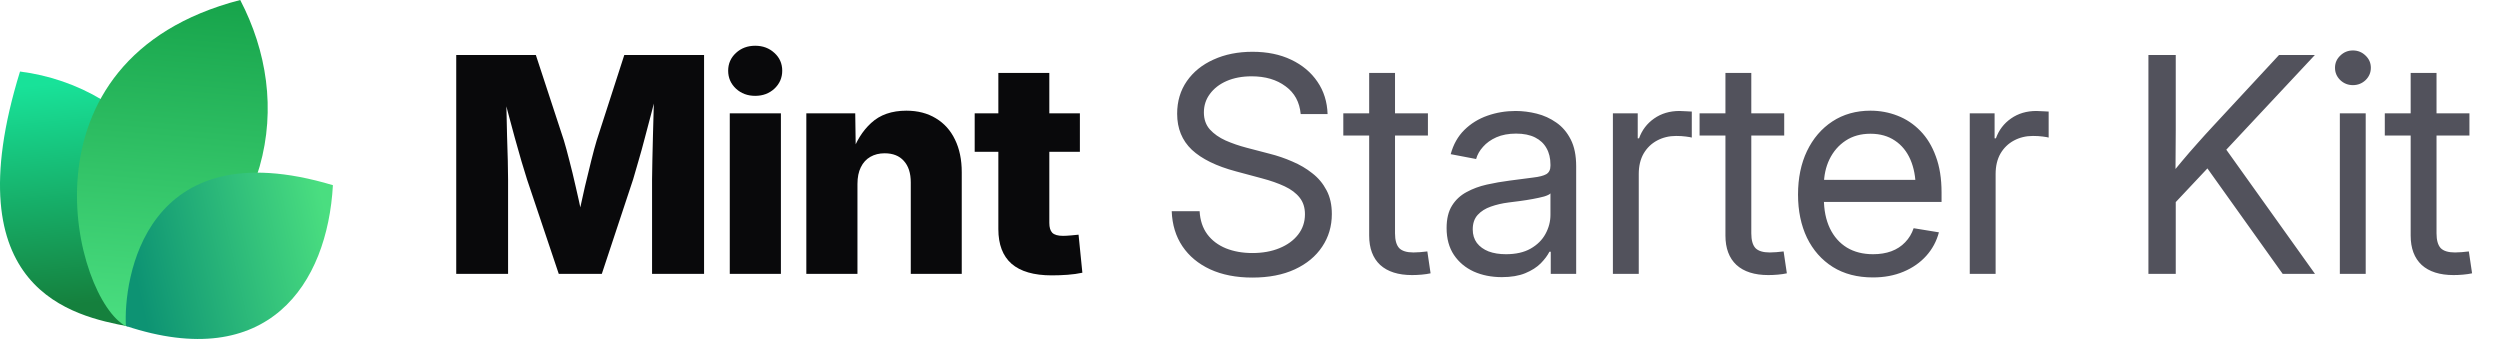
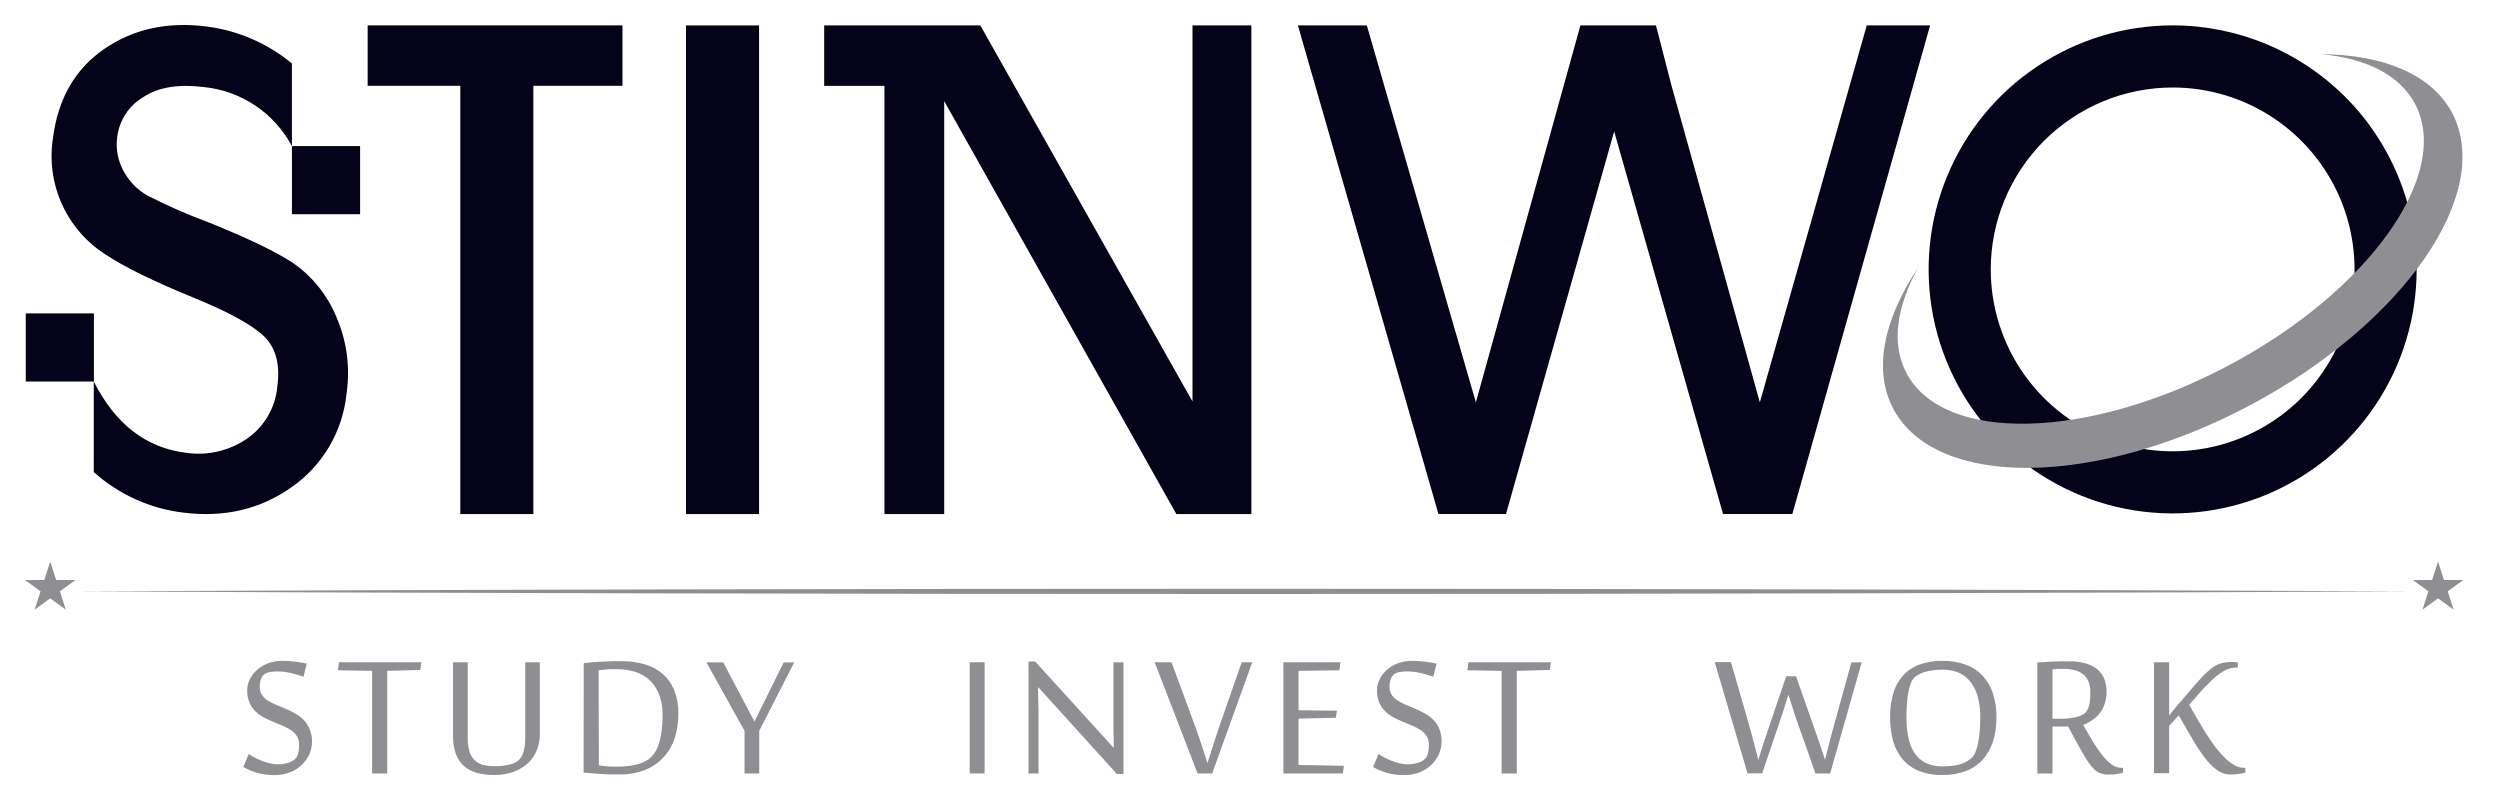
- <svg xmlns="http://www.w3.org/2000/svg" width="177" height="24" viewBox="0 0 177 24" fill="none">
-   <path d="M9.061 23.108C5.268 22.377 -3.391 20.627 1.417 5.064C9.634 6.099 16.973 14.064 9.061 23.108Z" fill="url(#paint0_linear_17557_2020)" />
-   <path d="M8.919 23.094C5.276 21.222 0.784 4.209 17.007 0C20.757 7.193 19.621 16.545 8.919 23.094Z" fill="url(#paint1_linear_17557_2020)" />
-   <path d="M8.914 23.079C8.735 19.882 10.159 9.085 23.57 13.111C23.181 20.123 18.984 26.418 8.914 23.079Z" fill="url(#paint2_linear_17557_2020)" />
-   <path d="M32.301 19.392V3.894H37.938L39.925 9.948C40.036 10.315 40.164 10.787 40.31 11.362C40.462 11.938 40.611 12.552 40.757 13.204C40.91 13.855 41.048 14.483 41.173 15.086C41.305 15.682 41.412 16.192 41.495 16.615H40.695C40.771 16.192 40.871 15.682 40.996 15.086C41.128 14.49 41.267 13.866 41.412 13.214C41.565 12.562 41.714 11.948 41.86 11.373C42.005 10.79 42.133 10.315 42.244 9.948L44.2 3.894H49.848V19.392H46.166V12.704C46.166 12.357 46.173 11.917 46.187 11.383C46.2 10.849 46.214 10.27 46.228 9.646C46.249 9.022 46.266 8.391 46.28 7.753C46.301 7.115 46.311 6.519 46.311 5.964H46.623C46.485 6.561 46.332 7.181 46.166 7.826C45.999 8.471 45.833 9.102 45.666 9.719C45.507 10.336 45.351 10.901 45.198 11.414C45.053 11.928 44.928 12.357 44.824 12.704L42.608 19.392H39.561L37.314 12.704C37.203 12.357 37.072 11.928 36.919 11.414C36.773 10.901 36.614 10.34 36.441 9.729C36.274 9.112 36.104 8.481 35.931 7.836C35.764 7.192 35.608 6.567 35.463 5.964H35.827C35.834 6.512 35.844 7.105 35.858 7.743C35.872 8.374 35.886 9.005 35.9 9.636C35.92 10.26 35.938 10.839 35.952 11.373C35.965 11.907 35.972 12.351 35.972 12.704V19.392H32.301ZM51.668 19.392V8.024H55.288V19.392H51.668ZM53.468 6.786C52.927 6.786 52.473 6.616 52.105 6.276C51.738 5.93 51.554 5.507 51.554 5.007C51.554 4.508 51.738 4.088 52.105 3.749C52.473 3.409 52.927 3.239 53.468 3.239C54.009 3.239 54.463 3.409 54.83 3.749C55.198 4.082 55.382 4.501 55.382 5.007C55.382 5.507 55.198 5.93 54.83 6.276C54.463 6.616 54.009 6.786 53.468 6.786ZM60.708 13.027V19.392H57.088V8.024H60.551L60.593 10.967H60.281C60.593 10.024 61.061 9.268 61.685 8.7C62.309 8.124 63.138 7.836 64.171 7.836C64.975 7.836 65.672 8.017 66.262 8.377C66.851 8.731 67.302 9.234 67.614 9.885C67.933 10.537 68.092 11.307 68.092 12.194V19.392H64.483V12.912C64.483 12.26 64.32 11.754 63.994 11.394C63.675 11.033 63.221 10.853 62.632 10.853C62.25 10.853 61.914 10.936 61.623 11.102C61.332 11.269 61.106 11.515 60.947 11.841C60.787 12.16 60.708 12.555 60.708 13.027ZM76.456 8.024V10.749H69.008V8.024H76.456ZM70.683 5.163H74.292V15.783C74.292 16.102 74.361 16.334 74.5 16.48C74.646 16.625 74.899 16.698 75.259 16.698C75.405 16.698 75.596 16.688 75.831 16.667C76.074 16.646 76.251 16.629 76.362 16.615L76.632 19.309C76.313 19.378 75.963 19.427 75.582 19.455C75.207 19.482 74.836 19.496 74.469 19.496C73.2 19.496 72.25 19.222 71.619 18.674C70.995 18.127 70.683 17.308 70.683 16.22V5.163Z" fill="#09090B" />
-   <path d="M88.667 19.652C87.523 19.652 86.528 19.458 85.682 19.07C84.843 18.681 84.188 18.137 83.716 17.437C83.245 16.736 82.992 15.908 82.957 14.951H84.933C84.968 15.596 85.148 16.14 85.474 16.584C85.8 17.021 86.24 17.354 86.795 17.582C87.35 17.804 87.974 17.915 88.667 17.915C89.388 17.915 90.026 17.801 90.581 17.572C91.143 17.343 91.583 17.024 91.902 16.615C92.228 16.199 92.391 15.717 92.391 15.169C92.391 14.698 92.266 14.306 92.017 13.994C91.767 13.675 91.413 13.408 90.956 13.193C90.498 12.978 89.954 12.787 89.323 12.621L87.502 12.132C86.123 11.765 85.082 11.255 84.382 10.603C83.689 9.944 83.342 9.095 83.342 8.055C83.342 7.174 83.571 6.404 84.028 5.746C84.486 5.087 85.117 4.577 85.921 4.217C86.726 3.849 87.645 3.666 88.678 3.666C89.718 3.666 90.63 3.853 91.413 4.227C92.204 4.602 92.824 5.122 93.275 5.787C93.726 6.446 93.965 7.209 93.993 8.076H92.089C92.013 7.23 91.656 6.574 91.018 6.11C90.387 5.638 89.586 5.403 88.615 5.403C87.95 5.403 87.36 5.513 86.847 5.735C86.341 5.957 85.946 6.262 85.661 6.651C85.377 7.032 85.235 7.469 85.235 7.961C85.235 8.447 85.377 8.849 85.661 9.168C85.946 9.48 86.317 9.74 86.774 9.948C87.232 10.149 87.724 10.319 88.251 10.457L89.884 10.884C90.439 11.023 90.977 11.206 91.496 11.435C92.023 11.657 92.495 11.934 92.911 12.267C93.334 12.593 93.67 12.995 93.92 13.474C94.17 13.945 94.294 14.504 94.294 15.149C94.294 16.015 94.066 16.788 93.608 17.468C93.157 18.148 92.512 18.681 91.673 19.07C90.834 19.458 89.832 19.652 88.667 19.652ZM101.097 8.024V9.594H95.106V8.024H101.097ZM96.937 5.163H98.767V16.521C98.767 17 98.865 17.347 99.059 17.562C99.26 17.77 99.6 17.874 100.078 17.874C100.21 17.874 100.366 17.867 100.546 17.853C100.733 17.832 100.903 17.815 101.056 17.801L101.285 19.351C101.097 19.392 100.886 19.423 100.65 19.444C100.414 19.465 100.189 19.475 99.974 19.475C98.996 19.475 98.244 19.236 97.717 18.758C97.197 18.272 96.937 17.579 96.937 16.677V5.163ZM106.33 19.621C105.595 19.621 104.932 19.489 104.343 19.226C103.754 18.955 103.285 18.564 102.939 18.05C102.592 17.53 102.419 16.896 102.419 16.147C102.419 15.495 102.547 14.965 102.804 14.556C103.06 14.146 103.403 13.828 103.833 13.599C104.263 13.363 104.742 13.186 105.269 13.068C105.796 12.95 106.333 12.857 106.881 12.787C107.574 12.69 108.132 12.617 108.555 12.569C108.978 12.52 109.287 12.441 109.481 12.33C109.675 12.212 109.772 12.014 109.772 11.737V11.654C109.772 11.203 109.679 10.815 109.492 10.489C109.311 10.163 109.041 9.91 108.68 9.729C108.32 9.549 107.872 9.459 107.338 9.459C106.805 9.459 106.34 9.546 105.945 9.719C105.556 9.892 105.241 10.118 104.998 10.395C104.755 10.665 104.593 10.953 104.509 11.258L102.71 10.915C102.897 10.222 103.22 9.65 103.677 9.199C104.135 8.748 104.679 8.412 105.31 8.19C105.941 7.968 106.607 7.857 107.307 7.857C107.8 7.857 108.295 7.92 108.795 8.044C109.301 8.169 109.765 8.381 110.188 8.679C110.611 8.97 110.951 9.369 111.208 9.875C111.464 10.374 111.593 11.005 111.593 11.768V19.392H109.793V17.822H109.7C109.568 18.085 109.363 18.359 109.086 18.643C108.809 18.921 108.444 19.153 107.994 19.34C107.543 19.527 106.988 19.621 106.33 19.621ZM106.621 17.998C107.321 17.998 107.904 17.867 108.368 17.603C108.84 17.333 109.19 16.986 109.419 16.563C109.654 16.133 109.772 15.682 109.772 15.211V13.692C109.703 13.769 109.554 13.841 109.325 13.911C109.096 13.973 108.829 14.032 108.524 14.088C108.226 14.143 107.921 14.192 107.609 14.233C107.304 14.275 107.033 14.309 106.798 14.337C106.354 14.393 105.938 14.49 105.549 14.628C105.168 14.76 104.86 14.954 104.624 15.211C104.388 15.467 104.27 15.811 104.27 16.241C104.27 16.615 104.367 16.934 104.561 17.198C104.762 17.461 105.04 17.662 105.393 17.801C105.747 17.933 106.156 17.998 106.621 17.998ZM114.193 19.392V8.024H115.951V9.792H116.045C116.253 9.209 116.61 8.741 117.116 8.388C117.622 8.034 118.219 7.857 118.905 7.857C119.058 7.857 119.217 7.864 119.384 7.878C119.55 7.885 119.682 7.892 119.779 7.899V9.74C119.716 9.719 119.578 9.695 119.363 9.667C119.155 9.639 118.922 9.625 118.666 9.625C118.174 9.625 117.726 9.733 117.324 9.948C116.922 10.163 116.603 10.471 116.367 10.874C116.138 11.276 116.024 11.758 116.024 12.319V19.392H114.193ZM126.322 8.024V9.594H120.33V8.024H126.322ZM122.161 5.163H123.992V16.521C123.992 17 124.089 17.347 124.283 17.562C124.484 17.77 124.824 17.874 125.302 17.874C125.434 17.874 125.59 17.867 125.77 17.853C125.958 17.832 126.127 17.815 126.28 17.801L126.509 19.351C126.322 19.392 126.11 19.423 125.874 19.444C125.639 19.465 125.413 19.475 125.198 19.475C124.221 19.475 123.468 19.236 122.941 18.758C122.421 18.272 122.161 17.579 122.161 16.677V5.163ZM132.604 19.642C131.502 19.642 130.555 19.396 129.765 18.903C128.974 18.404 128.364 17.714 127.934 16.834C127.511 15.946 127.3 14.927 127.3 13.775C127.3 12.611 127.511 11.584 127.934 10.697C128.364 9.802 128.964 9.102 129.734 8.596C130.51 8.089 131.408 7.836 132.428 7.836C133.1 7.836 133.738 7.954 134.341 8.19C134.952 8.426 135.489 8.783 135.954 9.261C136.425 9.74 136.793 10.343 137.056 11.071C137.327 11.792 137.462 12.645 137.462 13.63V14.296H128.433V12.735H136.463L135.631 13.297C135.631 12.541 135.506 11.876 135.257 11.3C135.007 10.725 134.643 10.277 134.165 9.958C133.686 9.632 133.107 9.469 132.428 9.469C131.748 9.469 131.162 9.632 130.67 9.958C130.177 10.284 129.796 10.725 129.526 11.279C129.262 11.827 129.13 12.441 129.13 13.12V14.046C129.13 14.864 129.273 15.572 129.557 16.168C129.841 16.757 130.243 17.211 130.763 17.53C131.283 17.842 131.901 17.998 132.615 17.998C133.093 17.998 133.523 17.929 133.905 17.79C134.293 17.645 134.619 17.433 134.882 17.156C135.153 16.879 135.354 16.546 135.486 16.157L137.275 16.449C137.108 17.08 136.81 17.634 136.38 18.113C135.95 18.591 135.413 18.966 134.768 19.236C134.123 19.507 133.402 19.642 132.604 19.642ZM139.459 19.392V8.024H141.217V9.792H141.311C141.519 9.209 141.876 8.741 142.382 8.388C142.888 8.034 143.485 7.857 144.171 7.857C144.324 7.857 144.483 7.864 144.649 7.878C144.816 7.885 144.948 7.892 145.045 7.899V9.74C144.982 9.719 144.844 9.695 144.629 9.667C144.421 9.639 144.188 9.625 143.932 9.625C143.439 9.625 142.992 9.733 142.59 9.948C142.188 10.163 141.869 10.471 141.633 10.874C141.404 11.276 141.29 11.758 141.29 12.319V19.392H139.459ZM153.429 14.961V12.715C153.783 12.257 154.136 11.82 154.49 11.404C154.844 10.981 155.204 10.565 155.572 10.156C155.939 9.74 156.314 9.327 156.695 8.918L161.355 3.894H163.893L157.277 10.967H157.184L153.429 14.961ZM152.108 19.392V3.894H154.043V9.241L154.022 12.559L154.043 13.505V19.392H152.108ZM161.615 19.392L155.967 11.477L157.173 9.969L163.903 19.392H161.615ZM165.661 19.392V8.024H167.492V19.392H165.661ZM166.587 6.027C166.24 6.027 165.942 5.909 165.692 5.673C165.443 5.43 165.318 5.139 165.318 4.799C165.318 4.459 165.443 4.172 165.692 3.936C165.942 3.693 166.24 3.572 166.587 3.572C166.934 3.572 167.232 3.693 167.482 3.936C167.731 4.172 167.856 4.459 167.856 4.799C167.856 5.139 167.731 5.43 167.482 5.673C167.232 5.909 166.934 6.027 166.587 6.027ZM174.836 8.024V9.594H168.844V8.024H174.836ZM170.675 5.163H172.506V16.521C172.506 17 172.603 17.347 172.797 17.562C172.998 17.77 173.338 17.874 173.816 17.874C173.948 17.874 174.104 17.867 174.284 17.853C174.472 17.832 174.641 17.815 174.794 17.801L175.023 19.351C174.836 19.392 174.624 19.423 174.388 19.444C174.153 19.465 173.927 19.475 173.712 19.475C172.735 19.475 171.982 19.236 171.455 18.758C170.935 18.272 170.675 17.579 170.675 16.677V5.163Z" fill="#52525C" />
-   <defs>
-     <linearGradient id="paint0_linear_17557_2020" x1="3.776" y1="5.916" x2="5.232" y2="21.559" gradientUnits="userSpaceOnUse">
-       <stop stop-color="#18E299" />
-       <stop offset="1" stop-color="#15803D" />
-     </linearGradient>
-     <linearGradient id="paint1_linear_17557_2020" x1="12.171" y1="-0.718" x2="10.19" y2="22.983" gradientUnits="userSpaceOnUse">
-       <stop stop-color="#16A34A" />
-       <stop offset="1" stop-color="#4ADE80" />
-     </linearGradient>
-     <linearGradient id="paint2_linear_17557_2020" x1="23.133" y1="15.353" x2="9.338" y2="18.52" gradientUnits="userSpaceOnUse">
-       <stop stop-color="#4ADE80" />
-       <stop offset="1" stop-color="#0D9373" />
-     </linearGradient>
-   </defs>
+ <svg xmlns="http://www.w3.org/2000/svg" width="100" height="32" viewBox="0 0 100 32" fill="none">
+   <path d="M12.482 29.653C12.482 29.822 12.449 29.99 12.384 30.146C12.315 30.308 12.215 30.454 12.089 30.577C11.953 30.71 11.793 30.815 11.617 30.887C11.413 30.968 11.195 31.007 10.976 31.004C10.748 31.006 10.52 30.977 10.3 30.917C10.102 30.861 9.912 30.782 9.733 30.681L9.95 30.161C10.024 30.211 10.1 30.256 10.179 30.297C10.272 30.346 10.368 30.39 10.466 30.429C10.569 30.471 10.674 30.505 10.781 30.531C10.884 30.559 10.989 30.573 11.095 30.573C11.216 30.575 11.337 30.562 11.454 30.533C11.54 30.514 11.623 30.482 11.7 30.439C11.735 30.417 11.769 30.393 11.8 30.365C11.835 30.331 11.864 30.292 11.885 30.248C11.913 30.188 11.932 30.124 11.944 30.059C11.958 29.97 11.965 29.881 11.964 29.791C11.969 29.67 11.938 29.55 11.876 29.447C11.815 29.35 11.734 29.268 11.639 29.205C11.534 29.135 11.422 29.076 11.305 29.029L10.927 28.872C10.797 28.82 10.67 28.759 10.549 28.695C10.426 28.631 10.313 28.549 10.215 28.451C10.113 28.351 10.033 28.233 9.977 28.102C9.914 27.943 9.883 27.773 9.888 27.603C9.889 27.461 9.922 27.321 9.984 27.193C10.05 27.049 10.143 26.921 10.26 26.815C10.389 26.697 10.539 26.604 10.702 26.541C10.892 26.467 11.095 26.431 11.299 26.435C11.468 26.434 11.636 26.444 11.804 26.465C11.96 26.484 12.117 26.511 12.272 26.543L12.138 27.068C11.968 27.009 11.796 26.96 11.62 26.919C11.456 26.879 11.287 26.858 11.118 26.857C11.01 26.855 10.903 26.863 10.797 26.881C10.721 26.892 10.648 26.919 10.583 26.96C10.525 27.008 10.479 27.068 10.449 27.136C10.405 27.247 10.386 27.366 10.392 27.486C10.389 27.597 10.42 27.707 10.481 27.801C10.544 27.89 10.625 27.966 10.717 28.024C10.823 28.092 10.935 28.149 11.052 28.196L11.43 28.353C11.559 28.409 11.685 28.472 11.807 28.542C11.93 28.608 12.043 28.692 12.142 28.791C12.243 28.894 12.323 29.015 12.378 29.148C12.447 29.308 12.483 29.479 12.482 29.653Z" fill="#8E8E93" />
+   <path d="M14.884 30.938V26.834L13.516 26.811L13.559 26.49H16.854L16.813 26.798L15.49 26.834V30.938H14.884Z" fill="#8E8E93" />
+   <path d="M21.476 30C21.398 30.196 21.279 30.373 21.126 30.518C20.959 30.673 20.763 30.792 20.55 30.87C20.295 30.961 20.026 31.005 19.756 31C19.529 31.003 19.302 30.974 19.082 30.917C18.893 30.867 18.717 30.776 18.568 30.651C18.419 30.518 18.305 30.352 18.237 30.165C18.154 29.93 18.115 29.681 18.122 29.432V26.49H18.709V29.513C18.704 29.699 18.728 29.886 18.779 30.065C18.819 30.195 18.891 30.314 18.989 30.409C19.084 30.5 19.201 30.565 19.329 30.598C19.485 30.634 19.644 30.651 19.803 30.649C20.001 30.651 20.197 30.629 20.389 30.582C20.536 30.551 20.671 30.48 20.78 30.377C20.866 30.275 20.926 30.154 20.954 30.023C20.994 29.852 21.013 29.677 21.011 29.502V26.49H21.593V29.369C21.594 29.585 21.554 29.799 21.476 30Z" fill="#8E8E93" />
+   <path d="M23.35 26.526L23.681 26.492C23.805 26.482 23.934 26.473 24.07 26.467L24.48 26.448H24.884C25.196 26.445 25.507 26.488 25.806 26.577C26.068 26.654 26.311 26.787 26.517 26.966C26.719 27.145 26.876 27.37 26.974 27.622C27.086 27.917 27.141 28.23 27.134 28.546C27.138 28.88 27.088 29.212 26.987 29.53C26.894 29.814 26.741 30.076 26.537 30.295C26.333 30.515 26.082 30.687 25.802 30.798C25.477 30.923 25.131 30.984 24.782 30.977C24.525 30.977 24.268 30.977 24.013 30.957C23.758 30.936 23.535 30.924 23.344 30.904L23.35 26.526ZM23.954 30.613C24.043 30.628 24.143 30.639 24.257 30.651C24.37 30.662 24.495 30.666 24.635 30.666C24.888 30.67 25.142 30.647 25.39 30.598C25.586 30.561 25.773 30.485 25.938 30.375C26.015 30.316 26.084 30.248 26.144 30.172C26.221 30.07 26.282 29.957 26.324 29.836C26.383 29.671 26.425 29.501 26.452 29.328C26.488 29.09 26.505 28.85 26.501 28.61C26.511 28.312 26.459 28.016 26.35 27.739C26.26 27.522 26.122 27.328 25.946 27.172C25.778 27.026 25.579 26.92 25.364 26.86C25.142 26.798 24.913 26.767 24.682 26.768H24.429L24.24 26.779L24.094 26.794L23.945 26.811L23.954 30.613Z" fill="#8E8E93" />
+   <path d="M30.369 30.938H29.782V29.237L28.257 26.496H28.931L30.178 28.863L31.346 26.496H31.767L30.369 29.237V30.938Z" fill="#8E8E93" />
+   <path d="M38.788 30.938V26.49H39.385V30.938H38.788Z" fill="#8E8E93" />
+   <path d="M44.676 30.96L41.535 27.493H41.522C41.522 27.822 41.534 28.119 41.539 28.389C41.539 28.504 41.539 28.619 41.539 28.735C41.539 28.85 41.539 28.954 41.539 29.048C41.539 29.143 41.539 29.228 41.539 29.296C41.539 29.364 41.539 29.415 41.539 29.439V30.938H41.141V26.46H41.405L44.551 29.917C44.551 29.613 44.542 29.332 44.538 29.071C44.538 28.961 44.538 28.85 44.538 28.736C44.538 28.623 44.538 28.517 44.538 28.417C44.538 28.317 44.538 28.228 44.538 28.149V26.494H44.938V30.96H44.676Z" fill="#8E8E93" />
+   <path d="M49.669 26.49H50.09L48.488 30.938H47.903L46.187 26.49H46.86L47.749 28.897C47.816 29.077 47.882 29.262 47.948 29.453C48.012 29.642 48.071 29.819 48.124 29.98C48.177 30.14 48.243 30.346 48.297 30.528L48.486 29.94C48.539 29.772 48.596 29.592 48.658 29.404C48.721 29.215 48.779 29.041 48.834 28.884L49.669 26.49Z" fill="#8E8E93" />
+   <path d="M53.713 30.938H51.336V26.49H53.618L53.575 26.811L51.941 26.834V28.41L53.478 28.428L53.435 28.71L51.941 28.744V30.598L53.756 30.632L53.713 30.938Z" fill="#8E8E93" />
+   <path d="M57.663 29.653C57.664 29.822 57.63 29.99 57.565 30.146C57.497 30.308 57.397 30.455 57.27 30.577C57.135 30.71 56.974 30.815 56.798 30.887C56.594 30.968 56.377 31.007 56.158 31.004C55.929 31.006 55.702 30.977 55.481 30.917C55.287 30.86 55.1 30.781 54.924 30.681L55.141 30.161C55.215 30.211 55.292 30.257 55.372 30.297C55.464 30.346 55.559 30.391 55.657 30.429C55.759 30.471 55.865 30.505 55.972 30.531C56.075 30.559 56.18 30.573 56.286 30.573C56.407 30.575 56.528 30.562 56.645 30.533C56.731 30.514 56.814 30.482 56.891 30.439C56.926 30.418 56.96 30.393 56.991 30.365C57.026 30.331 57.055 30.292 57.076 30.248C57.104 30.188 57.123 30.124 57.134 30.059C57.149 29.97 57.156 29.881 57.155 29.791C57.16 29.67 57.129 29.55 57.066 29.447C57.006 29.35 56.925 29.268 56.83 29.205C56.725 29.135 56.613 29.076 56.496 29.029L56.118 28.872C55.988 28.82 55.861 28.759 55.74 28.695C55.617 28.631 55.504 28.549 55.406 28.451C55.304 28.351 55.223 28.233 55.168 28.102C55.105 27.943 55.074 27.773 55.079 27.603C55.08 27.461 55.113 27.321 55.175 27.193C55.24 27.049 55.334 26.921 55.451 26.815C55.58 26.697 55.73 26.604 55.893 26.541C56.083 26.467 56.286 26.431 56.49 26.435C56.659 26.434 56.827 26.444 56.995 26.465C57.151 26.484 57.308 26.511 57.463 26.543L57.329 27.068C57.159 27.009 56.986 26.96 56.811 26.919C56.647 26.879 56.478 26.858 56.309 26.857C56.201 26.855 56.094 26.863 55.988 26.881C55.912 26.892 55.839 26.919 55.774 26.96C55.716 27.008 55.67 27.068 55.64 27.136C55.596 27.247 55.576 27.366 55.583 27.486C55.58 27.597 55.611 27.707 55.672 27.801C55.736 27.89 55.816 27.966 55.908 28.024C56.014 28.092 56.126 28.149 56.243 28.196L56.62 28.353C56.75 28.409 56.876 28.472 56.998 28.542C57.121 28.608 57.234 28.692 57.333 28.791C57.434 28.894 57.514 29.015 57.569 29.148C57.635 29.308 57.667 29.48 57.663 29.653Z" fill="#8E8E93" />
+   <path d="M60.065 30.938V26.834L58.697 26.811L58.74 26.49H62.037L61.994 26.798L60.671 26.834V30.938H60.065Z" fill="#8E8E93" />
+   <path d="M71.811 28.646C71.788 28.582 71.762 28.5 71.734 28.404C71.705 28.308 71.673 28.215 71.643 28.119C71.613 28.022 71.571 27.901 71.534 27.784C71.496 27.901 71.462 28.013 71.43 28.124C71.397 28.236 71.369 28.313 71.339 28.415C71.309 28.517 71.278 28.604 71.256 28.667L70.487 30.934H69.901L68.588 26.486H69.238L69.994 29.107C70.016 29.199 70.048 29.317 70.088 29.46C70.128 29.604 70.165 29.745 70.201 29.883C70.237 30.021 70.288 30.216 70.332 30.392C70.388 30.216 70.441 30.046 70.494 29.883C70.513 29.814 70.536 29.744 70.56 29.67L70.632 29.458C70.655 29.388 70.678 29.324 70.698 29.269C70.719 29.215 70.736 29.156 70.749 29.109L71.448 27.051H71.84L72.565 29.109C72.58 29.156 72.597 29.209 72.62 29.269C72.643 29.33 72.663 29.396 72.688 29.458C72.713 29.521 72.733 29.598 72.758 29.67C72.782 29.742 72.807 29.814 72.832 29.883C72.882 30.046 72.939 30.216 73 30.392C73.047 30.216 73.09 30.046 73.13 29.883C73.147 29.814 73.166 29.744 73.185 29.67C73.204 29.596 73.221 29.526 73.238 29.458C73.255 29.39 73.274 29.324 73.289 29.269C73.304 29.215 73.319 29.156 73.334 29.109L74.056 26.494H74.468L73.206 30.938H72.618L71.811 28.646Z" fill="#8E8E93" />
+   <path d="M79.858 28.697C79.862 29.021 79.816 29.343 79.722 29.653C79.64 29.921 79.501 30.168 79.316 30.378C79.13 30.583 78.898 30.741 78.639 30.839C78.337 30.951 78.017 31.006 77.695 31C77.372 31.009 77.05 30.952 76.75 30.834C76.499 30.734 76.276 30.574 76.102 30.367C75.926 30.155 75.797 29.907 75.724 29.642C75.641 29.334 75.601 29.016 75.605 28.697C75.6 28.378 75.641 28.06 75.726 27.752C75.797 27.49 75.926 27.247 76.104 27.042C76.281 26.841 76.504 26.687 76.754 26.592C77.056 26.48 77.376 26.427 77.698 26.435C78.02 26.428 78.341 26.481 78.643 26.592C78.9 26.687 79.13 26.841 79.316 27.042C79.504 27.249 79.644 27.495 79.724 27.763C79.817 28.066 79.863 28.381 79.858 28.697ZM79.212 28.697C79.215 28.435 79.185 28.175 79.125 27.92C79.075 27.703 78.982 27.497 78.853 27.316C78.731 27.149 78.57 27.014 78.384 26.924C78.171 26.828 77.938 26.78 77.704 26.787C77.489 26.785 77.275 26.81 77.065 26.86C76.894 26.897 76.734 26.973 76.597 27.081C76.525 27.148 76.469 27.232 76.436 27.325C76.388 27.447 76.353 27.574 76.33 27.703C76.304 27.858 76.286 28.015 76.276 28.172C76.262 28.34 76.257 28.517 76.257 28.699C76.255 28.96 76.279 29.222 76.329 29.479C76.369 29.698 76.45 29.909 76.567 30.099C76.676 30.27 76.828 30.411 77.007 30.507C77.221 30.612 77.457 30.662 77.695 30.654C77.921 30.658 78.147 30.634 78.367 30.582C78.549 30.535 78.718 30.446 78.86 30.324C78.933 30.256 78.989 30.172 79.021 30.078C79.068 29.955 79.104 29.829 79.129 29.7C79.158 29.543 79.179 29.384 79.191 29.224C79.204 29.043 79.212 28.871 79.212 28.697Z" fill="#8E8E93" />
+   <path d="M82.724 29.061H82.099V30.938H81.494V26.499C81.683 26.484 81.872 26.473 82.099 26.463C82.326 26.454 82.533 26.452 82.747 26.452C82.974 26.448 83.2 26.475 83.419 26.533C83.592 26.579 83.753 26.661 83.892 26.773C84.015 26.875 84.111 27.004 84.171 27.151C84.234 27.315 84.265 27.488 84.262 27.663C84.264 27.831 84.239 27.997 84.186 28.156C84.14 28.292 84.072 28.42 83.984 28.534C83.9 28.641 83.8 28.734 83.686 28.808C83.573 28.884 83.453 28.947 83.327 28.997L83.705 29.651C83.818 29.841 83.945 30.024 84.083 30.197C84.19 30.34 84.317 30.467 84.46 30.575C84.578 30.665 84.721 30.714 84.869 30.715H84.92V30.904C84.841 30.932 84.759 30.951 84.676 30.96C84.576 30.976 84.476 30.983 84.376 30.983C84.247 30.987 84.119 30.967 83.998 30.924C83.882 30.875 83.78 30.798 83.699 30.701C83.58 30.563 83.475 30.413 83.385 30.254C83.272 30.061 83.133 29.813 82.968 29.509L82.724 29.061ZM82.286 28.753C82.507 28.758 82.728 28.742 82.947 28.706C83.084 28.686 83.216 28.64 83.336 28.57C83.38 28.542 83.418 28.507 83.45 28.466C83.488 28.416 83.518 28.36 83.538 28.3C83.566 28.22 83.585 28.137 83.595 28.052C83.609 27.936 83.615 27.82 83.614 27.703C83.618 27.554 83.593 27.406 83.54 27.267C83.496 27.151 83.422 27.05 83.327 26.972C83.228 26.894 83.113 26.838 82.991 26.807C82.844 26.771 82.692 26.753 82.541 26.755C82.458 26.755 82.386 26.755 82.324 26.755L82.099 26.773V28.746L82.286 28.753Z" fill="#8E8E93" />
+   <path d="M89.443 26.703C89.272 26.705 89.104 26.751 88.956 26.836C88.752 26.956 88.566 27.104 88.404 27.276C88.345 27.334 88.283 27.401 88.215 27.465L88.003 27.694L87.778 27.952L87.565 28.189C87.678 28.389 87.793 28.589 87.911 28.789C88.028 28.992 88.147 29.186 88.264 29.373C88.381 29.56 88.504 29.734 88.627 29.898C88.742 30.05 88.868 30.192 89.005 30.324C89.117 30.435 89.244 30.531 89.382 30.609C89.498 30.675 89.628 30.711 89.76 30.713H89.813V30.902C89.722 30.927 89.629 30.946 89.535 30.96C89.426 30.975 89.316 30.982 89.205 30.981C89.069 30.981 88.936 30.947 88.816 30.883C88.683 30.811 88.562 30.72 88.457 30.613C88.333 30.489 88.22 30.356 88.118 30.214C88.009 30.063 87.899 29.898 87.793 29.723C87.688 29.547 87.58 29.366 87.474 29.179C87.368 28.992 87.261 28.801 87.149 28.612C87.13 28.636 87.1 28.669 87.062 28.708L86.947 28.835L86.838 28.956C86.802 28.993 86.777 29.022 86.764 29.039V30.928H86.159V26.49H86.764V28.619C86.819 28.551 86.883 28.474 86.953 28.385C87.023 28.296 87.108 28.196 87.195 28.1L87.457 27.792C87.546 27.686 87.633 27.586 87.718 27.489C87.803 27.393 87.88 27.3 87.956 27.221C88.032 27.142 88.098 27.07 88.145 27.015C88.237 26.922 88.334 26.834 88.436 26.751C88.515 26.686 88.602 26.631 88.695 26.588C88.779 26.549 88.868 26.522 88.959 26.505C89.064 26.488 89.169 26.48 89.275 26.48C89.322 26.477 89.369 26.477 89.416 26.48C89.449 26.484 89.482 26.492 89.513 26.503V26.692L89.443 26.703Z" fill="#8E8E93" />
+   <path d="M3.018 23.656C32.967 23.518 66.564 23.516 96.513 23.656C66.564 23.796 32.967 23.794 3.018 23.656Z" fill="#8E8E93" />
+   <path d="M2.009 22.466L2.247 23.201H3.02L2.394 23.652L2.632 24.387L2.009 23.934L1.385 24.387L1.623 23.652L1 23.201H1.771L2.009 22.466Z" fill="#8E8E93" />
+   <path d="M97.522 22.466L97.76 23.201H98.531L97.908 23.652L98.146 24.387L97.522 23.934L96.899 24.387L97.137 23.652L96.513 23.201H97.284L97.522 22.466Z" fill="#8E8E93" />
+   <path d="M14.706 1.015V3.432H18.413V20.563H21.334V3.432H24.899V1.015H14.706Z" fill="#040319" />
+   <path d="M27.44 1.017V20.563H30.363V1.017H27.44Z" fill="#040319" />
+   <path d="M74.671 1.015L70.394 16.093L66.863 3.434L66.239 1.017H63.216L59.035 16.093L54.672 1.015H51.916L57.538 20.561H60.24L64.567 5.257L68.922 20.561H71.694L77.205 1.015H74.671Z" fill="#040319" />
+   <path d="M50.055 1.017V20.563H47.054L37.768 4.044V20.563H35.378V3.434H32.967V1.017H39.213L47.7 16.059V1.017H50.055Z" fill="#040319" />
+   <path d="M86.908 3.5C88.347 3.5 89.753 3.927 90.95 4.727C92.146 5.527 93.078 6.663 93.629 7.993C94.179 9.322 94.323 10.785 94.042 12.197C93.761 13.608 93.068 14.904 92.05 15.921C91.032 16.939 89.736 17.632 88.325 17.912C86.913 18.193 85.45 18.049 84.121 17.498C82.791 16.947 81.655 16.015 80.856 14.818C80.056 13.621 79.63 12.215 79.63 10.776C79.631 8.847 80.398 6.997 81.762 5.632C83.127 4.268 84.976 3.501 86.906 3.5H86.908ZM86.908 1.015C84.977 1.015 83.09 1.587 81.484 2.659C79.879 3.731 78.628 5.256 77.889 7.039C77.15 8.823 76.956 10.785 77.332 12.679C77.709 14.572 78.638 16.312 80.003 17.677C81.368 19.042 83.107 19.972 85.001 20.349C86.894 20.726 88.857 20.532 90.641 19.794C92.424 19.055 93.949 17.804 95.021 16.199C96.094 14.594 96.666 12.706 96.666 10.776C96.666 8.187 95.638 5.705 93.808 3.875C91.978 2.044 89.496 1.016 86.908 1.015Z" fill="#040319" />
+   <path d="M92.821 2.166C94.611 2.321 95.977 2.98 96.6 4.153C98.089 6.963 94.743 11.654 89.126 14.628C83.508 17.602 77.748 17.736 76.259 14.927C75.639 13.754 75.862 12.253 76.739 10.687C75.352 12.754 74.908 14.802 75.734 16.355C77.434 19.552 83.803 19.495 89.974 16.225C96.145 12.954 99.776 7.723 98.083 4.511C97.256 2.963 95.312 2.181 92.821 2.166Z" fill="#8E8E93" />
+   <path d="M8.265 1.06C6.689 0.86 5.321 1.161 4.161 1.964C3.001 2.766 2.321 3.949 2.12 5.514C1.978 6.41 2.101 7.328 2.473 8.156C2.844 8.984 3.45 9.686 4.214 10.175C4.97 10.679 6.154 11.259 7.768 11.917C9.153 12.484 10.084 12.995 10.559 13.451C11.033 13.907 11.212 14.577 11.093 15.461C11.056 15.881 10.926 16.288 10.712 16.651C10.499 17.014 10.207 17.325 9.858 17.561C9.142 18.044 8.27 18.24 7.416 18.108C5.836 17.907 4.616 16.962 3.757 15.274V12.535H1.03V15.261H3.751V18.883C4.745 19.775 5.988 20.34 7.313 20.502C8.968 20.714 10.422 20.372 11.677 19.477C12.289 19.049 12.8 18.494 13.177 17.849C13.554 17.206 13.787 16.488 13.861 15.745C14.017 14.694 13.871 13.62 13.442 12.648C13.089 11.804 12.506 11.075 11.76 10.545C11.065 10.081 9.922 9.529 8.331 8.89C7.497 8.581 6.682 8.224 5.89 7.819C5.491 7.588 5.164 7.252 4.945 6.846C4.713 6.427 4.623 5.943 4.69 5.468C4.731 5.144 4.846 4.834 5.024 4.56C5.203 4.287 5.442 4.057 5.722 3.889C6.328 3.488 7.139 3.354 8.159 3.483C8.894 3.557 9.6 3.812 10.214 4.224C10.828 4.636 11.33 5.194 11.677 5.846V2.54C10.703 1.733 9.519 1.22 8.265 1.06Z" fill="#040319" />
+   <path d="M14.404 5.843H11.677V8.569H14.404V5.843Z" fill="#040319" />
</svg>
